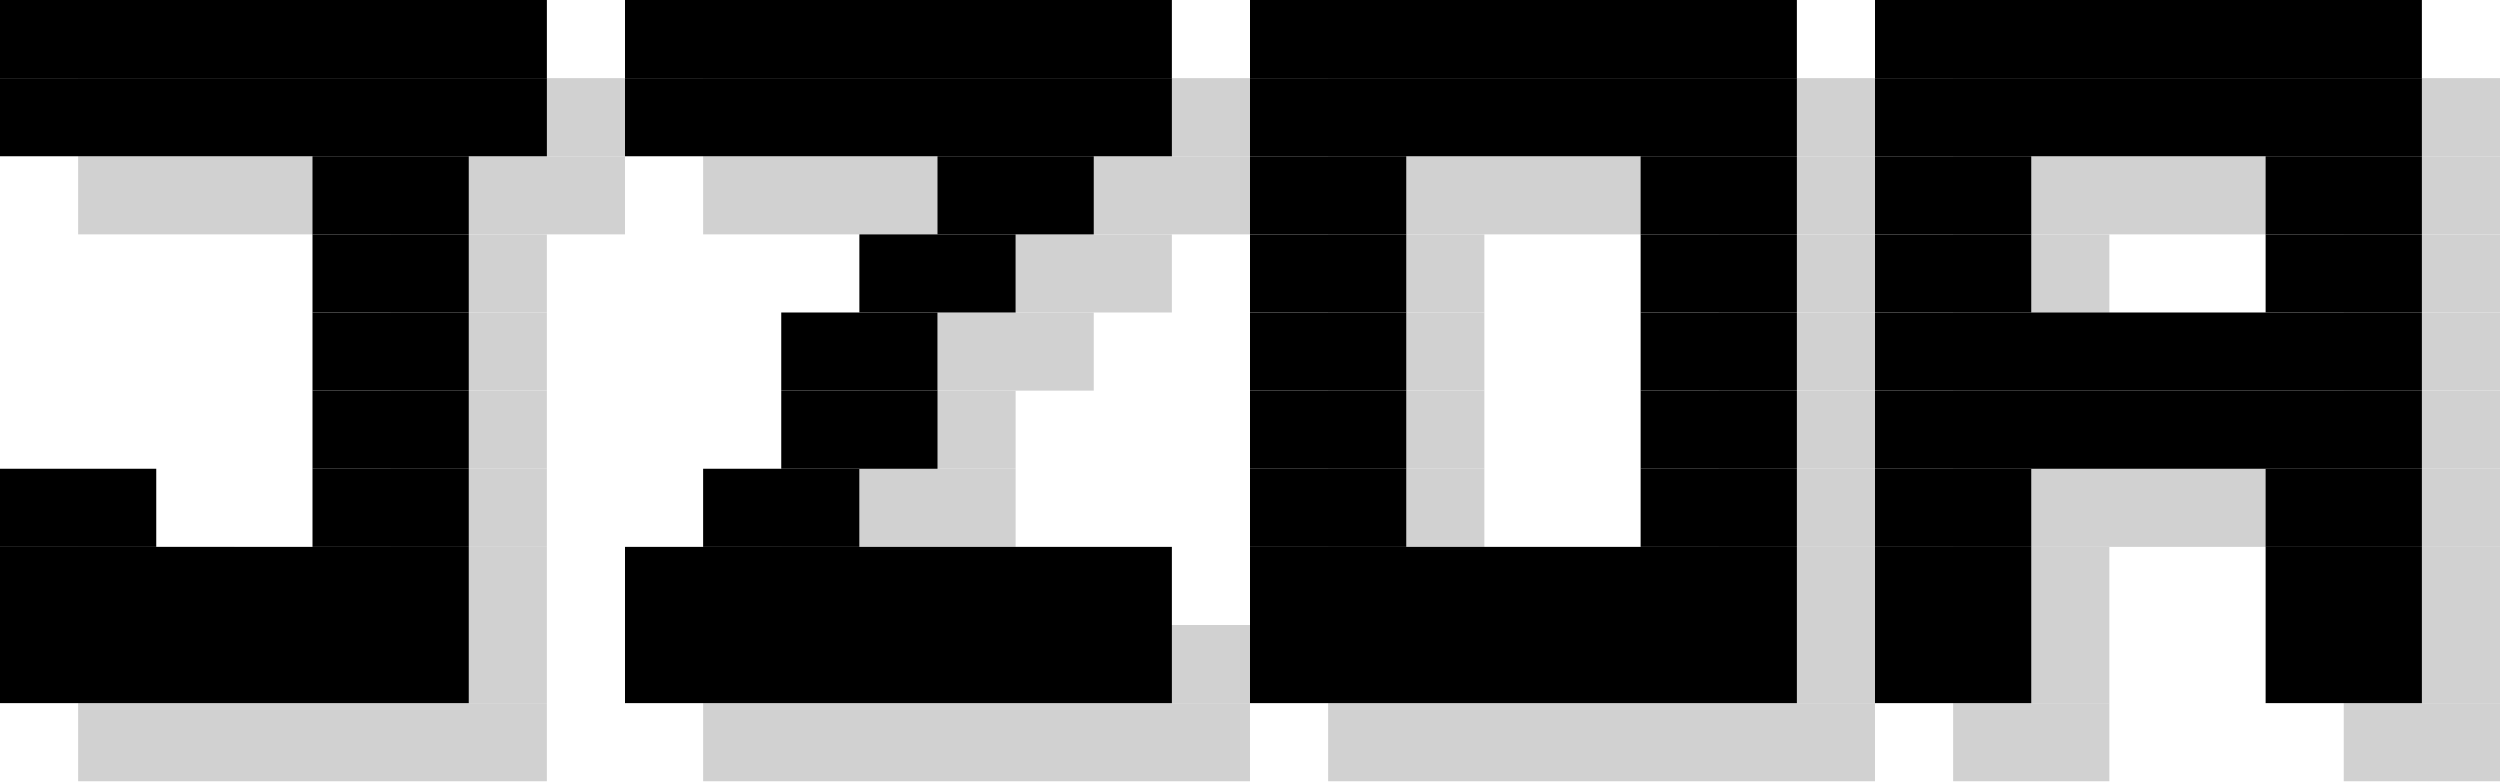
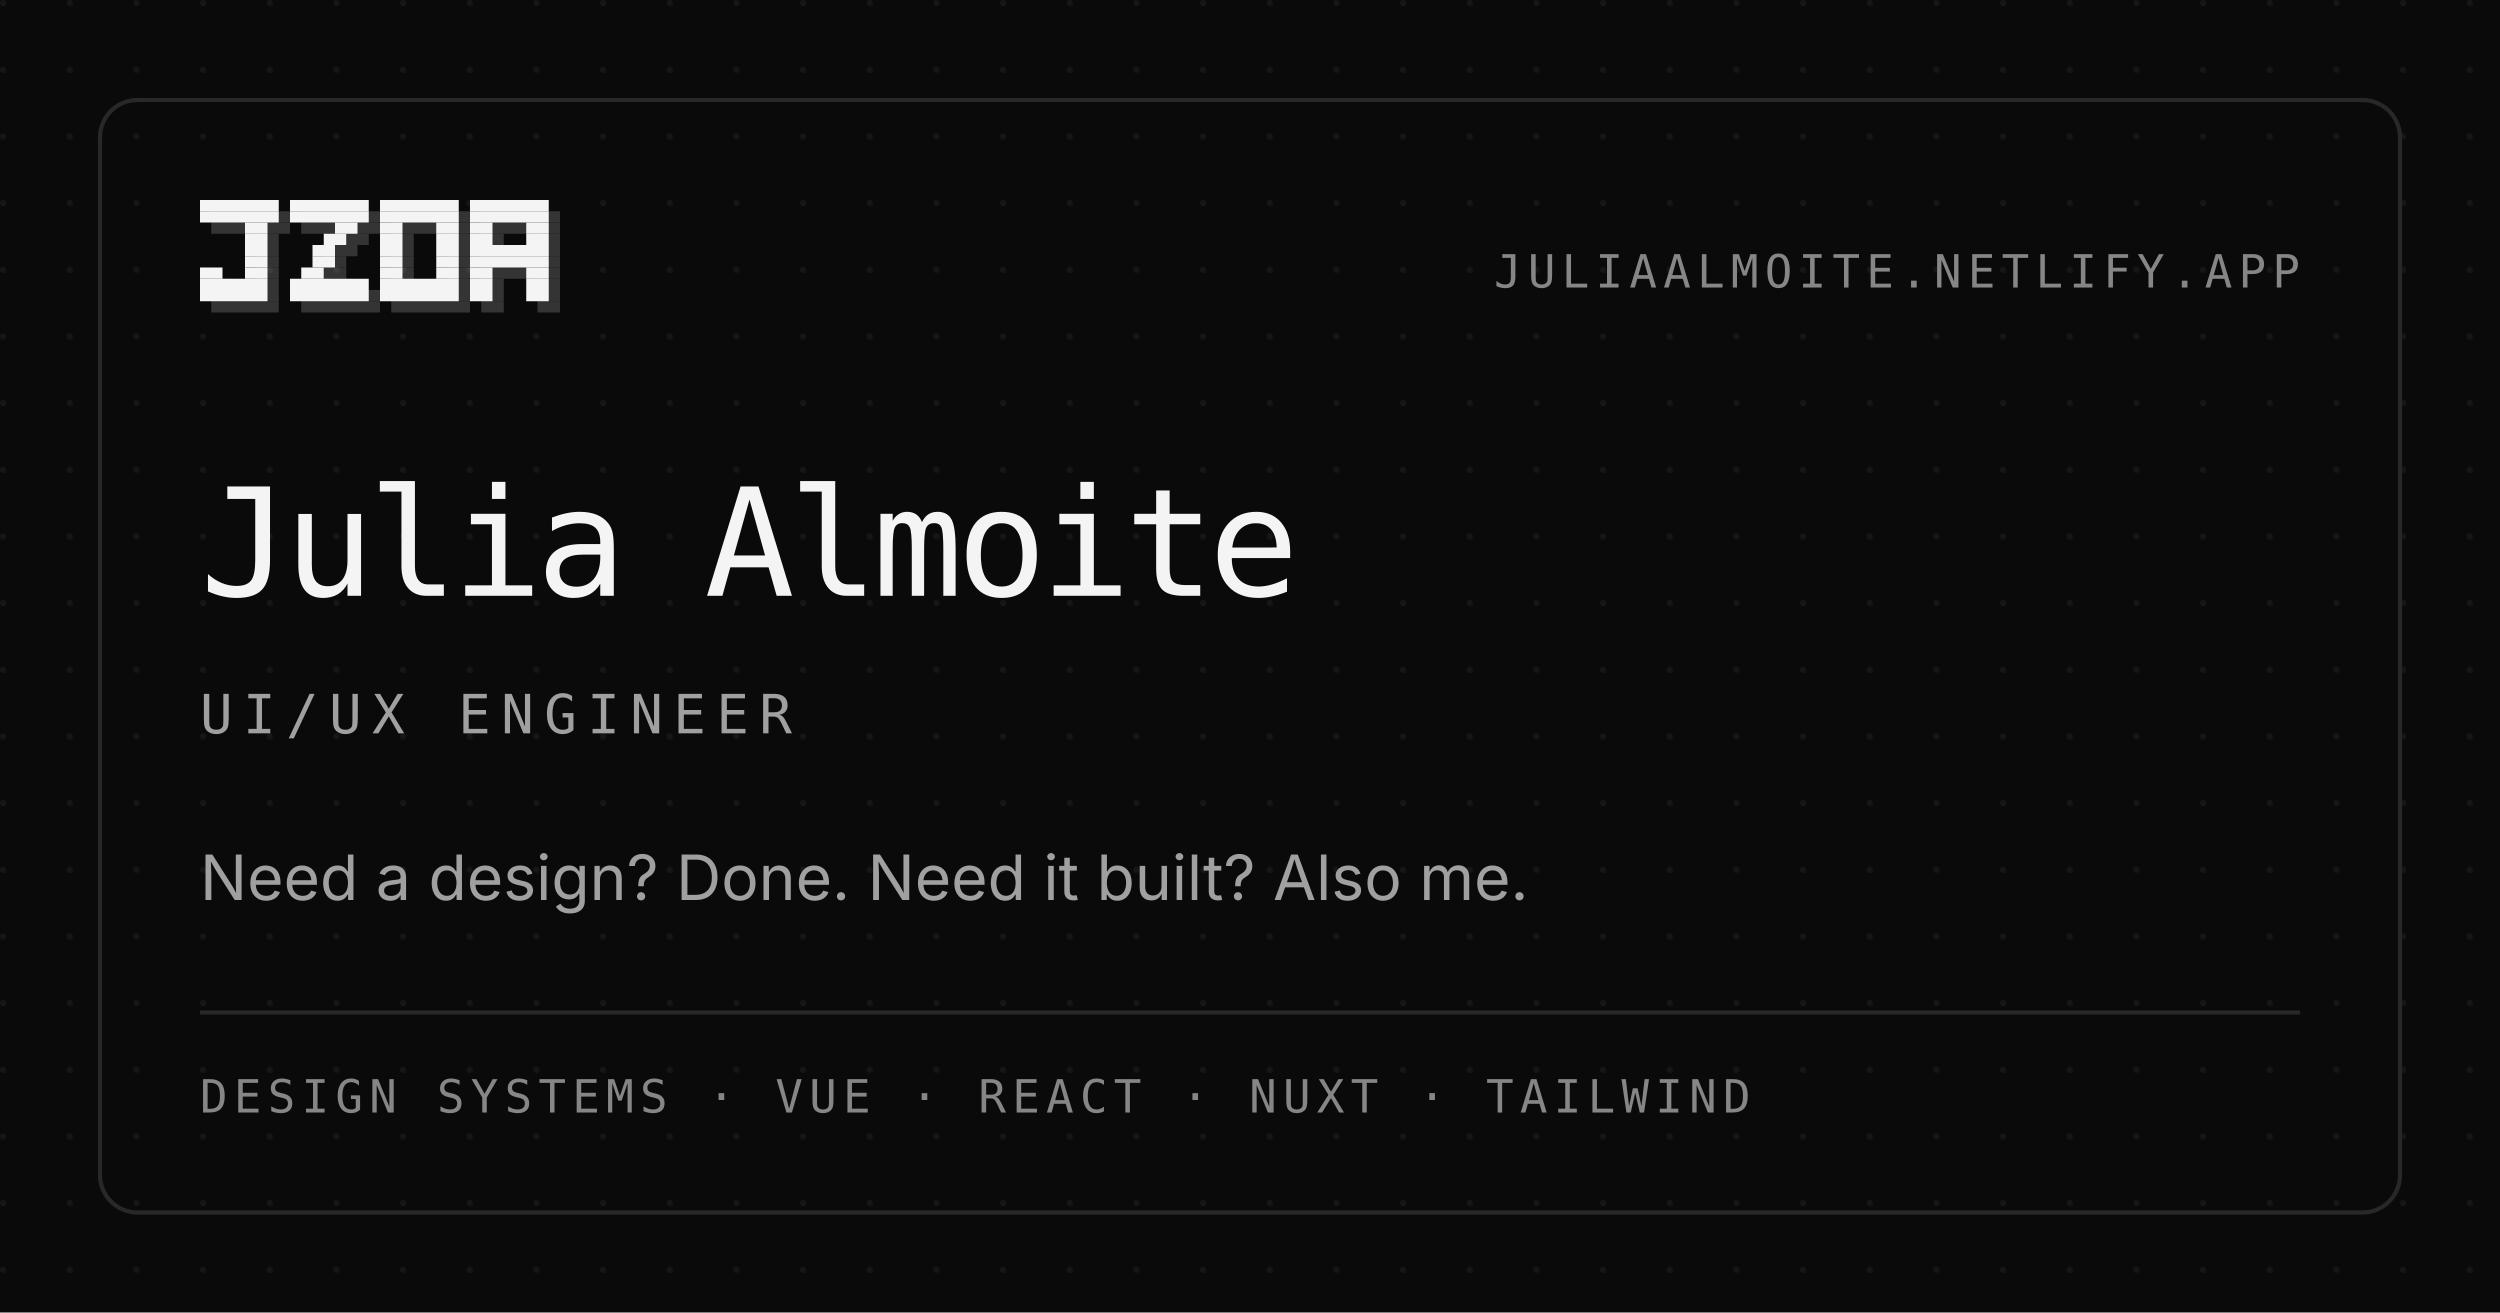
- <svg xmlns="http://www.w3.org/2000/svg" viewBox="0 0 32 10" width="32" height="10" fill="currentColor" aria-hidden="true" focusable="false">
-   <g opacity="0.18" transform="translate(1 1)">
-     <rect x="0" y="0" width="7" height="1" />
-     <rect x="0" y="1" width="7" height="1" />
-     <rect x="4" y="2" width="2" height="1" />
-     <rect x="4" y="3" width="2" height="1" />
-     <rect x="4" y="4" width="2" height="1" />
-     <rect x="4" y="5" width="2" height="1" />
-     <rect x="0" y="6" width="2" height="1" />
-     <rect x="4" y="6" width="2" height="1" />
-     <rect x="0" y="7" width="6" height="1" />
-     <rect x="0" y="8" width="6" height="1" />
-     <rect x="8" y="0" width="7" height="1" />
-     <rect x="8" y="1" width="7" height="1" />
-     <rect x="12" y="2" width="2" height="1" />
-     <rect x="11" y="3" width="2" height="1" />
-     <rect x="10" y="4" width="2" height="1" />
-     <rect x="10" y="5" width="2" height="1" />
-     <rect x="9" y="6" width="2" height="1" />
-     <rect x="8" y="7" width="7" height="1" />
-     <rect x="8" y="8" width="7" height="1" />
-     <rect x="16" y="0" width="7" height="1" />
-     <rect x="16" y="1" width="7" height="1" />
-     <rect x="16" y="2" width="2" height="1" />
-     <rect x="21" y="2" width="2" height="1" />
-     <rect x="16" y="3" width="2" height="1" />
-     <rect x="21" y="3" width="2" height="1" />
-     <rect x="16" y="4" width="2" height="1" />
-     <rect x="21" y="4" width="2" height="1" />
-     <rect x="16" y="5" width="2" height="1" />
-     <rect x="21" y="5" width="2" height="1" />
-     <rect x="16" y="6" width="2" height="1" />
-     <rect x="21" y="6" width="2" height="1" />
-     <rect x="16" y="7" width="7" height="1" />
-     <rect x="16" y="8" width="7" height="1" />
-     <rect x="24" y="0" width="7" height="1" />
-     <rect x="24" y="1" width="7" height="1" />
-     <rect x="24" y="2" width="2" height="1" />
-     <rect x="29" y="2" width="2" height="1" />
-     <rect x="24" y="3" width="2" height="1" />
-     <rect x="29" y="3" width="2" height="1" />
-     <rect x="24" y="4" width="7" height="1" />
-     <rect x="24" y="5" width="7" height="1" />
-     <rect x="24" y="6" width="2" height="1" />
-     <rect x="29" y="6" width="2" height="1" />
-     <rect x="24" y="7" width="2" height="1" />
-     <rect x="29" y="7" width="2" height="1" />
-     <rect x="24" y="8" width="2" height="1" />
-     <rect x="29" y="8" width="2" height="1" />
+ <svg xmlns="http://www.w3.org/2000/svg" width="1200" height="630" viewBox="0 0 1200 630">
+   <rect width="1200" height="630" fill="#0a0a0a" />
+   <defs>
+     <pattern id="dots" width="32" height="32" patternUnits="userSpaceOnUse">
+       <circle cx="1.5" cy="1.5" r="1.5" fill="#f4f4f4" opacity="0.055" />
+     </pattern>
+   </defs>
+   <rect width="1200" height="630" fill="url(#dots)" />
+   <rect x="48" y="48" width="1104" height="534" fill="none" stroke="#282828" stroke-width="2" rx="18" />
+   <g fill="#f4f4f4" transform="translate(96 96) scale(5.4)">
+     <g opacity="0.18" transform="translate(1 1)">
+       <rect x="0" y="0" width="7" height="1" />
+       <rect x="0" y="1" width="7" height="1" />
+       <rect x="4" y="2" width="2" height="1" />
+       <rect x="4" y="3" width="2" height="1" />
+       <rect x="4" y="4" width="2" height="1" />
+       <rect x="4" y="5" width="2" height="1" />
+       <rect x="0" y="6" width="2" height="1" />
+       <rect x="4" y="6" width="2" height="1" />
+       <rect x="0" y="7" width="6" height="1" />
+       <rect x="0" y="8" width="6" height="1" />
+       <rect x="8" y="0" width="7" height="1" />
+       <rect x="8" y="1" width="7" height="1" />
+       <rect x="12" y="2" width="2" height="1" />
+       <rect x="11" y="3" width="2" height="1" />
+       <rect x="10" y="4" width="2" height="1" />
+       <rect x="10" y="5" width="2" height="1" />
+       <rect x="9" y="6" width="2" height="1" />
+       <rect x="8" y="7" width="7" height="1" />
+       <rect x="8" y="8" width="7" height="1" />
+       <rect x="16" y="0" width="7" height="1" />
+       <rect x="16" y="1" width="7" height="1" />
+       <rect x="16" y="2" width="2" height="1" />
+       <rect x="21" y="2" width="2" height="1" />
+       <rect x="16" y="3" width="2" height="1" />
+       <rect x="21" y="3" width="2" height="1" />
+       <rect x="16" y="4" width="2" height="1" />
+       <rect x="21" y="4" width="2" height="1" />
+       <rect x="16" y="5" width="2" height="1" />
+       <rect x="21" y="5" width="2" height="1" />
+       <rect x="16" y="6" width="2" height="1" />
+       <rect x="21" y="6" width="2" height="1" />
+       <rect x="16" y="7" width="7" height="1" />
+       <rect x="16" y="8" width="7" height="1" />
+       <rect x="24" y="0" width="7" height="1" />
+       <rect x="24" y="1" width="7" height="1" />
+       <rect x="24" y="2" width="2" height="1" />
+       <rect x="29" y="2" width="2" height="1" />
+       <rect x="24" y="3" width="2" height="1" />
+       <rect x="29" y="3" width="2" height="1" />
+       <rect x="24" y="4" width="7" height="1" />
+       <rect x="24" y="5" width="7" height="1" />
+       <rect x="24" y="6" width="2" height="1" />
+       <rect x="29" y="6" width="2" height="1" />
+       <rect x="24" y="7" width="2" height="1" />
+       <rect x="29" y="7" width="2" height="1" />
+       <rect x="24" y="8" width="2" height="1" />
+       <rect x="29" y="8" width="2" height="1" />
+     </g>
+     <g>
+       <rect x="0" y="0" width="7" height="1" />
+       <rect x="0" y="1" width="7" height="1" />
+       <rect x="4" y="2" width="2" height="1" />
+       <rect x="4" y="3" width="2" height="1" />
+       <rect x="4" y="4" width="2" height="1" />
+       <rect x="4" y="5" width="2" height="1" />
+       <rect x="0" y="6" width="2" height="1" />
+       <rect x="4" y="6" width="2" height="1" />
+       <rect x="0" y="7" width="6" height="1" />
+       <rect x="0" y="8" width="6" height="1" />
+       <rect x="8" y="0" width="7" height="1" />
+       <rect x="8" y="1" width="7" height="1" />
+       <rect x="12" y="2" width="2" height="1" />
+       <rect x="11" y="3" width="2" height="1" />
+       <rect x="10" y="4" width="2" height="1" />
+       <rect x="10" y="5" width="2" height="1" />
+       <rect x="9" y="6" width="2" height="1" />
+       <rect x="8" y="7" width="7" height="1" />
+       <rect x="8" y="8" width="7" height="1" />
+       <rect x="16" y="0" width="7" height="1" />
+       <rect x="16" y="1" width="7" height="1" />
+       <rect x="16" y="2" width="2" height="1" />
+       <rect x="21" y="2" width="2" height="1" />
+       <rect x="16" y="3" width="2" height="1" />
+       <rect x="21" y="3" width="2" height="1" />
+       <rect x="16" y="4" width="2" height="1" />
+       <rect x="21" y="4" width="2" height="1" />
+       <rect x="16" y="5" width="2" height="1" />
+       <rect x="21" y="5" width="2" height="1" />
+       <rect x="16" y="6" width="2" height="1" />
+       <rect x="21" y="6" width="2" height="1" />
+       <rect x="16" y="7" width="7" height="1" />
+       <rect x="16" y="8" width="7" height="1" />
+       <rect x="24" y="0" width="7" height="1" />
+       <rect x="24" y="1" width="7" height="1" />
+       <rect x="24" y="2" width="2" height="1" />
+       <rect x="29" y="2" width="2" height="1" />
+       <rect x="24" y="3" width="2" height="1" />
+       <rect x="29" y="3" width="2" height="1" />
+       <rect x="24" y="4" width="7" height="1" />
+       <rect x="24" y="5" width="7" height="1" />
+       <rect x="24" y="6" width="2" height="1" />
+       <rect x="29" y="6" width="2" height="1" />
+       <rect x="24" y="7" width="2" height="1" />
+       <rect x="29" y="7" width="2" height="1" />
+       <rect x="24" y="8" width="2" height="1" />
+       <rect x="29" y="8" width="2" height="1" />
+     </g>
  </g>
-   <g>
-     <rect x="0" y="0" width="7" height="1" />
-     <rect x="0" y="1" width="7" height="1" />
-     <rect x="4" y="2" width="2" height="1" />
-     <rect x="4" y="3" width="2" height="1" />
-     <rect x="4" y="4" width="2" height="1" />
-     <rect x="4" y="5" width="2" height="1" />
-     <rect x="0" y="6" width="2" height="1" />
-     <rect x="4" y="6" width="2" height="1" />
-     <rect x="0" y="7" width="6" height="1" />
-     <rect x="0" y="8" width="6" height="1" />
-     <rect x="8" y="0" width="7" height="1" />
-     <rect x="8" y="1" width="7" height="1" />
-     <rect x="12" y="2" width="2" height="1" />
-     <rect x="11" y="3" width="2" height="1" />
-     <rect x="10" y="4" width="2" height="1" />
-     <rect x="10" y="5" width="2" height="1" />
-     <rect x="9" y="6" width="2" height="1" />
-     <rect x="8" y="7" width="7" height="1" />
-     <rect x="8" y="8" width="7" height="1" />
-     <rect x="16" y="0" width="7" height="1" />
-     <rect x="16" y="1" width="7" height="1" />
-     <rect x="16" y="2" width="2" height="1" />
-     <rect x="21" y="2" width="2" height="1" />
-     <rect x="16" y="3" width="2" height="1" />
-     <rect x="21" y="3" width="2" height="1" />
-     <rect x="16" y="4" width="2" height="1" />
-     <rect x="21" y="4" width="2" height="1" />
-     <rect x="16" y="5" width="2" height="1" />
-     <rect x="21" y="5" width="2" height="1" />
-     <rect x="16" y="6" width="2" height="1" />
-     <rect x="21" y="6" width="2" height="1" />
-     <rect x="16" y="7" width="7" height="1" />
-     <rect x="16" y="8" width="7" height="1" />
-     <rect x="24" y="0" width="7" height="1" />
-     <rect x="24" y="1" width="7" height="1" />
-     <rect x="24" y="2" width="2" height="1" />
-     <rect x="29" y="2" width="2" height="1" />
-     <rect x="24" y="3" width="2" height="1" />
-     <rect x="29" y="3" width="2" height="1" />
-     <rect x="24" y="4" width="7" height="1" />
-     <rect x="24" y="5" width="7" height="1" />
-     <rect x="24" y="6" width="2" height="1" />
-     <rect x="29" y="6" width="2" height="1" />
-     <rect x="24" y="7" width="2" height="1" />
-     <rect x="29" y="7" width="2" height="1" />
-     <rect x="24" y="8" width="2" height="1" />
-     <rect x="29" y="8" width="2" height="1" />
-   </g>
+   <text x="1104" y="138" text-anchor="end" font-family="'JetBrains Mono', 'DejaVu Sans Mono', ui-monospace, monospace" font-size="22" letter-spacing="3" fill="#868686">JULIAALMOITE.NETLIFY.APP</text>
+   <text x="96" y="286" font-family="'JetBrains Mono', 'DejaVu Sans Mono', ui-monospace, monospace" font-size="72" font-weight="500" letter-spacing="-3" fill="#f4f4f4">Julia Almoite</text>
+   <text x="96" y="352" font-family="'JetBrains Mono', 'DejaVu Sans Mono', ui-monospace, monospace" font-size="26" letter-spacing="5" fill="#a0a0a0">UI/UX ENGINEER</text>
+   <text x="96" y="432" font-family="'Inter', 'DejaVu Sans', system-ui, sans-serif" font-size="30" fill="#a0a0a0">Need a design? Done. Need it built? Also me.</text>
+   <line x1="96" y1="486" x2="1104" y2="486" stroke="#282828" stroke-width="2" />
+   <text x="96" y="534" font-family="'JetBrains Mono', 'DejaVu Sans Mono', ui-monospace, monospace" font-size="22" letter-spacing="3" fill="#868686">DESIGN SYSTEMS · VUE · REACT · NUXT · TAILWIND</text>
</svg>
